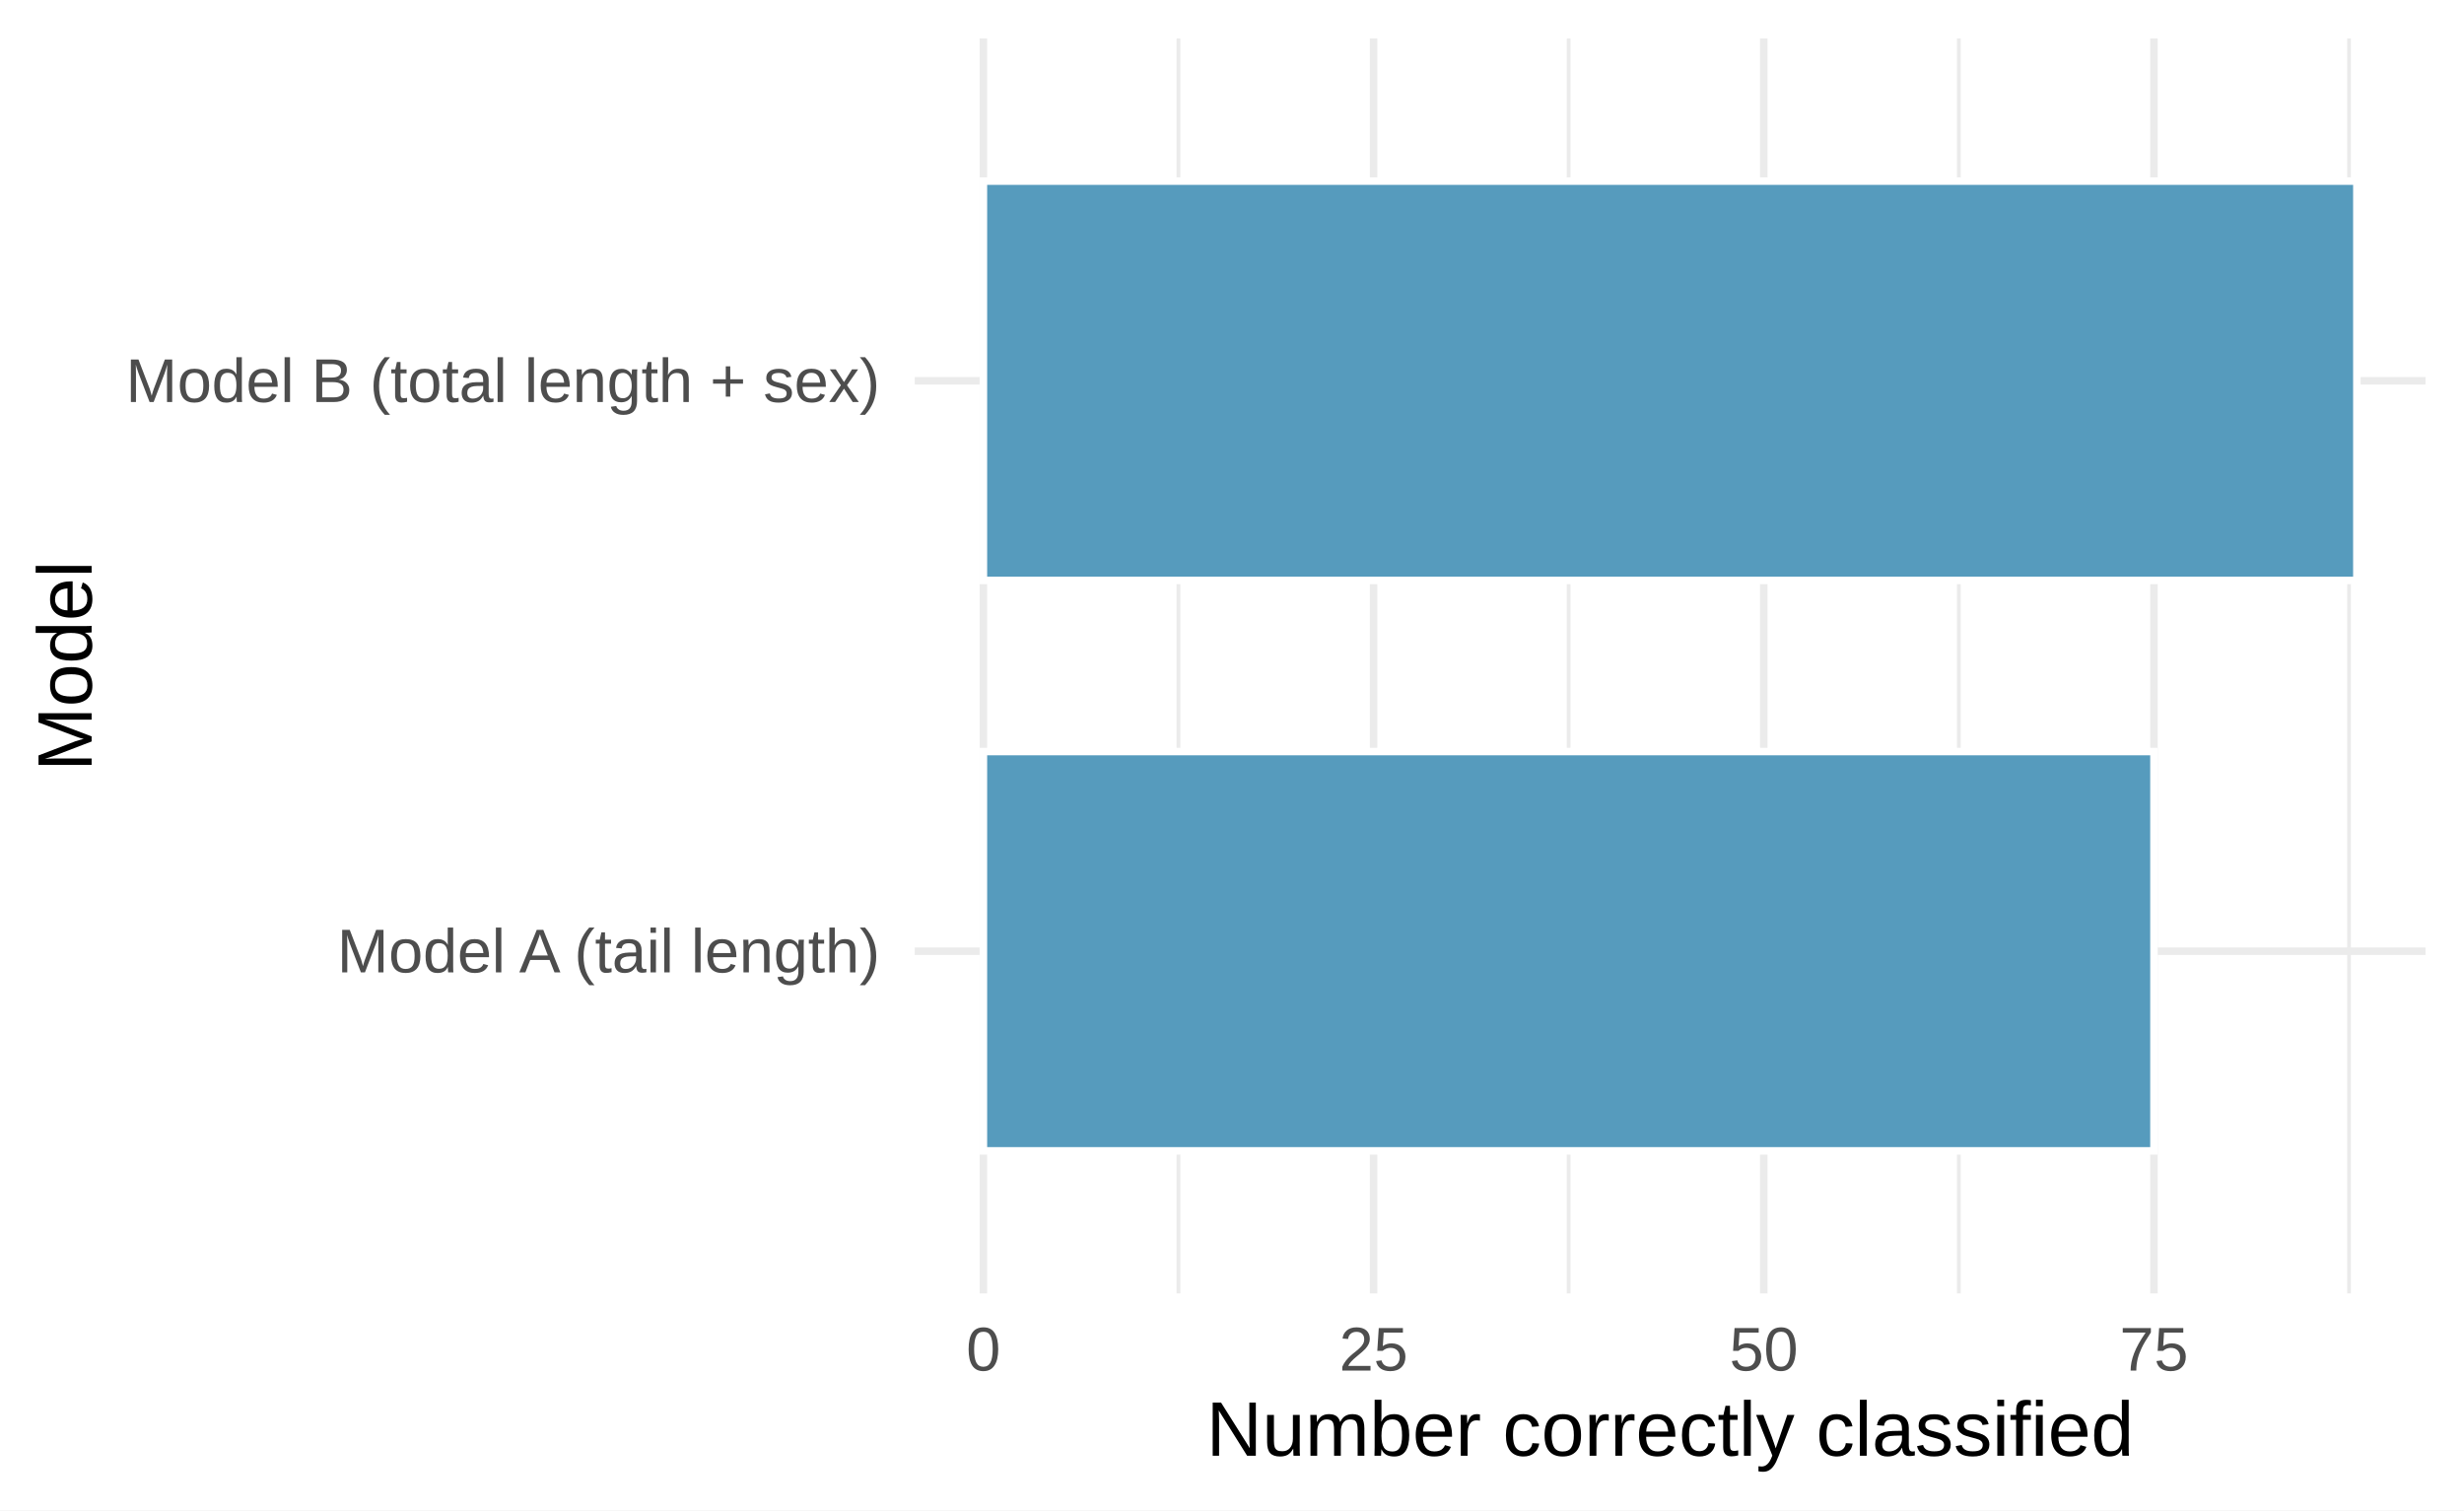
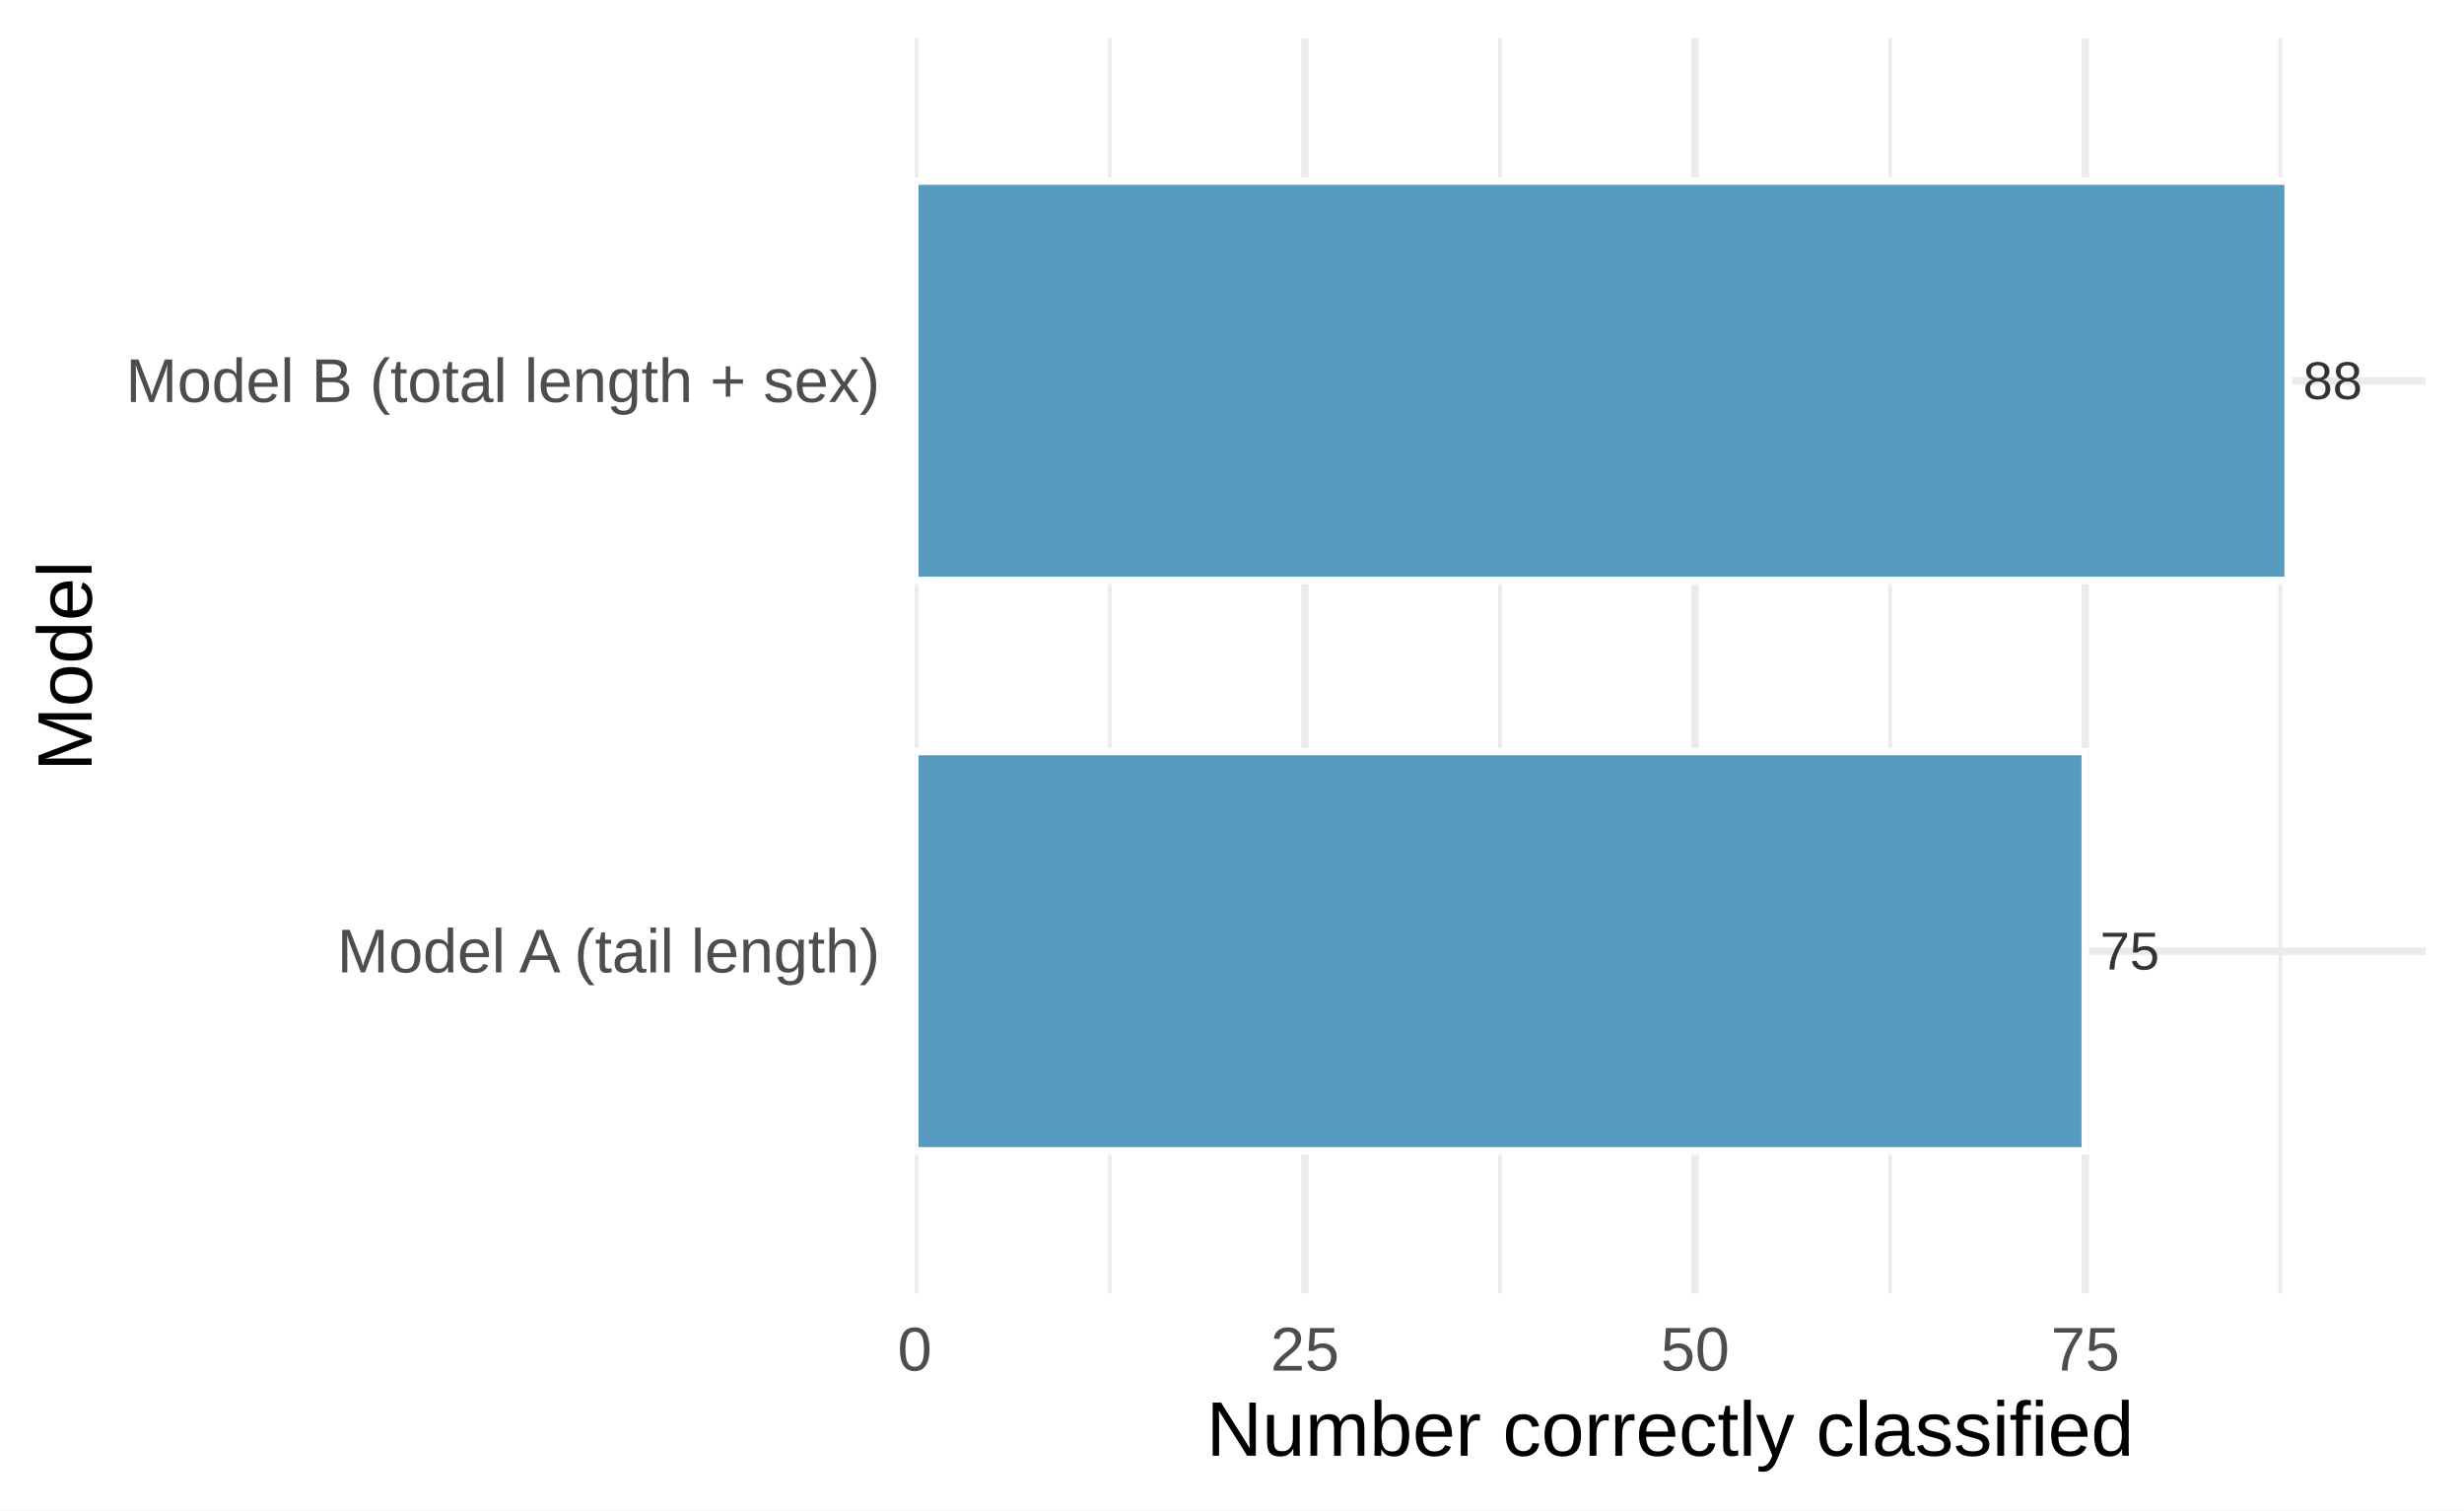
<svg xmlns="http://www.w3.org/2000/svg" width="446.40pt" height="273.60pt" viewBox="0 0 446.40 273.60">
  <g class="svglite">
    <defs>
      <style type="text/css">
    .svglite line, .svglite polyline, .svglite polygon, .svglite path, .svglite rect, .svglite circle {
      fill: none;
      stroke: #000000;
      stroke-linecap: round;
      stroke-linejoin: round;
      stroke-miterlimit: 10.00;
    }
    .svglite text {
      white-space: pre;
    }
    .svglite g.glyphgroup path {
      fill: inherit;
      stroke: none;
    }
  </style>
    </defs>
    <rect width="100%" height="100%" style="stroke: none; fill: #FFFFFF;" />
    <defs>
      <clipPath id="cpMC4wMHw0NDYuNDB8MC4wMHwyNzMuNjA=">
        <rect x="0.00" y="0.00" width="446.40" height="273.60" />
      </clipPath>
    </defs>
    <g clip-path="url(#cpMC4wMHw0NDYuNDB8MC4wMHwyNzMuNjA=)">
      <rect x="-0" y="-0" width="446.40" height="273.60" style="stroke-width: 1.36; stroke: none; fill: #FFFFFF;" />
    </g>
    <defs>
      <clipPath id="cpMTY1LjcyfDQzOS40M3w2Ljk3fDIzNC4zMg==">
        <rect x="165.72" y="6.97" width="273.71" height="227.35" />
      </clipPath>
    </defs>
    <g clip-path="url(#cpMTY1LjcyfDQzOS40M3w2Ljk3fDIzNC4zMg==)">
-       <polyline points="213.50,234.32 213.50,6.97 " style="stroke-width: 0.68; stroke: #EBEBEB; stroke-linecap: butt;" />
-       <polyline points="284.19,234.32 284.19,6.97 " style="stroke-width: 0.68; stroke: #EBEBEB; stroke-linecap: butt;" />
-       <polyline points="354.88,234.32 354.88,6.97 " style="stroke-width: 0.68; stroke: #EBEBEB; stroke-linecap: butt;" />
-       <polyline points="425.57,234.32 425.57,6.97 " style="stroke-width: 0.68; stroke: #EBEBEB; stroke-linecap: butt;" />
+       <polyline points="201.06,234.32 201.06,6.97 " style="stroke-width: 0.68; stroke: #EBEBEB; stroke-linecap: butt;" />
+       <polyline points="271.75,234.32 271.75,6.97 " style="stroke-width: 0.68; stroke: #EBEBEB; stroke-linecap: butt;" />
+       <polyline points="342.44,234.32 342.44,6.97 " style="stroke-width: 0.68; stroke: #EBEBEB; stroke-linecap: butt;" />
+       <polyline points="413.13,234.32 413.13,6.97 " style="stroke-width: 0.68; stroke: #EBEBEB; stroke-linecap: butt;" />
      <polyline points="165.72,172.32 439.43,172.32 " style="stroke-width: 1.36; stroke: #EBEBEB; stroke-linecap: butt;" />
      <polyline points="165.72,68.98 439.43,68.98 " style="stroke-width: 1.36; stroke: #EBEBEB; stroke-linecap: butt;" />
-       <polyline points="178.16,234.32 178.16,6.97 " style="stroke-width: 1.36; stroke: #EBEBEB; stroke-linecap: butt;" />
-       <polyline points="248.85,234.32 248.85,6.97 " style="stroke-width: 1.36; stroke: #EBEBEB; stroke-linecap: butt;" />
-       <polyline points="319.54,234.32 319.54,6.97 " style="stroke-width: 1.36; stroke: #EBEBEB; stroke-linecap: butt;" />
-       <polyline points="390.23,234.32 390.23,6.97 " style="stroke-width: 1.36; stroke: #EBEBEB; stroke-linecap: butt;" />
-       <rect x="178.16" y="136.15" width="212.07" height="72.34" style="stroke-width: 1.36; stroke: #FFFFFF; stroke-linecap: butt; stroke-linejoin: miter; fill: #569BBD;" />
-       <rect x="178.16" y="32.81" width="248.83" height="72.34" style="stroke-width: 1.36; stroke: #FFFFFF; stroke-linecap: butt; stroke-linejoin: miter; fill: #569BBD;" />
+       <polyline points="165.72,234.32 165.72,6.97 " style="stroke-width: 1.36; stroke: #EBEBEB; stroke-linecap: butt;" />
+       <polyline points="236.41,234.32 236.41,6.97 " style="stroke-width: 1.36; stroke: #EBEBEB; stroke-linecap: butt;" />
+       <polyline points="307.10,234.32 307.10,6.97 " style="stroke-width: 1.36; stroke: #EBEBEB; stroke-linecap: butt;" />
+       <polyline points="377.79,234.32 377.79,6.97 " style="stroke-width: 1.36; stroke: #EBEBEB; stroke-linecap: butt;" />
+       <rect x="165.72" y="136.15" width="212.07" height="72.34" style="stroke-width: 1.36; stroke: #FFFFFF; stroke-linecap: butt; stroke-linejoin: miter; fill: #569BBD;" />
+       <rect x="165.72" y="32.81" width="248.83" height="72.34" style="stroke-width: 1.36; stroke: #FFFFFF; stroke-linecap: butt; stroke-linejoin: miter; fill: #569BBD;" />
+       <text x="380.47" y="175.64" style="font-size: 9.67px;fill: #333333; font-family: &quot;Liberation Sans&quot;;" textLength="10.75px" lengthAdjust="spacingAndGlyphs">75</text>
+       <text x="417.23" y="72.30" style="font-size: 9.67px;fill: #333333; font-family: &quot;Liberation Sans&quot;;" textLength="10.75px" lengthAdjust="spacingAndGlyphs">88</text>
    </g>
    <g clip-path="url(#cpMC4wMHw0NDYuNDB8MC4wMHwyNzMuNjA=)">
      <text x="159.44" y="176.16" text-anchor="end" style="font-size: 11.20px;fill: #4D4D4D; font-family: &quot;Liberation Sans&quot;;" textLength="98.20px" lengthAdjust="spacingAndGlyphs">Model A (tail length)</text>
      <text x="159.44" y="72.83" text-anchor="end" style="font-size: 11.20px;fill: #4D4D4D; font-family: &quot;Liberation Sans&quot;;" textLength="136.45px" lengthAdjust="spacingAndGlyphs">Model B (total length + sex)</text>
-       <text x="178.16" y="248.29" text-anchor="middle" style="font-size: 11.20px;fill: #4D4D4D; font-family: &quot;Liberation Sans&quot;;" textLength="6.22px" lengthAdjust="spacingAndGlyphs">0</text>
-       <text x="248.85" y="248.29" text-anchor="middle" style="font-size: 11.20px;fill: #4D4D4D; font-family: &quot;Liberation Sans&quot;;" textLength="12.44px" lengthAdjust="spacingAndGlyphs">25</text>
-       <text x="319.54" y="248.29" text-anchor="middle" style="font-size: 11.20px;fill: #4D4D4D; font-family: &quot;Liberation Sans&quot;;" textLength="12.44px" lengthAdjust="spacingAndGlyphs">50</text>
-       <text x="390.23" y="248.29" text-anchor="middle" style="font-size: 11.20px;fill: #4D4D4D; font-family: &quot;Liberation Sans&quot;;" textLength="12.44px" lengthAdjust="spacingAndGlyphs">75</text>
+       <text x="165.72" y="248.29" text-anchor="middle" style="font-size: 11.20px;fill: #4D4D4D; font-family: &quot;Liberation Sans&quot;;" textLength="6.22px" lengthAdjust="spacingAndGlyphs">0</text>
+       <text x="236.41" y="248.29" text-anchor="middle" style="font-size: 11.20px;fill: #4D4D4D; font-family: &quot;Liberation Sans&quot;;" textLength="12.44px" lengthAdjust="spacingAndGlyphs">25</text>
+       <text x="307.10" y="248.29" text-anchor="middle" style="font-size: 11.20px;fill: #4D4D4D; font-family: &quot;Liberation Sans&quot;;" textLength="12.44px" lengthAdjust="spacingAndGlyphs">50</text>
+       <text x="377.79" y="248.29" text-anchor="middle" style="font-size: 11.20px;fill: #4D4D4D; font-family: &quot;Liberation Sans&quot;;" textLength="12.44px" lengthAdjust="spacingAndGlyphs">75</text>
      <text x="302.57" y="263.72" text-anchor="middle" style="font-size: 14.00px; font-family: &quot;Liberation Sans&quot;;" textLength="167.98px" lengthAdjust="spacingAndGlyphs">Number correctly classified</text>
      <text transform="translate(16.60,120.65) rotate(-90)" text-anchor="middle" style="font-size: 14.00px; font-family: &quot;Liberation Sans&quot;;" textLength="38.11px" lengthAdjust="spacingAndGlyphs">Model</text>
    </g>
  </g>
</svg>
